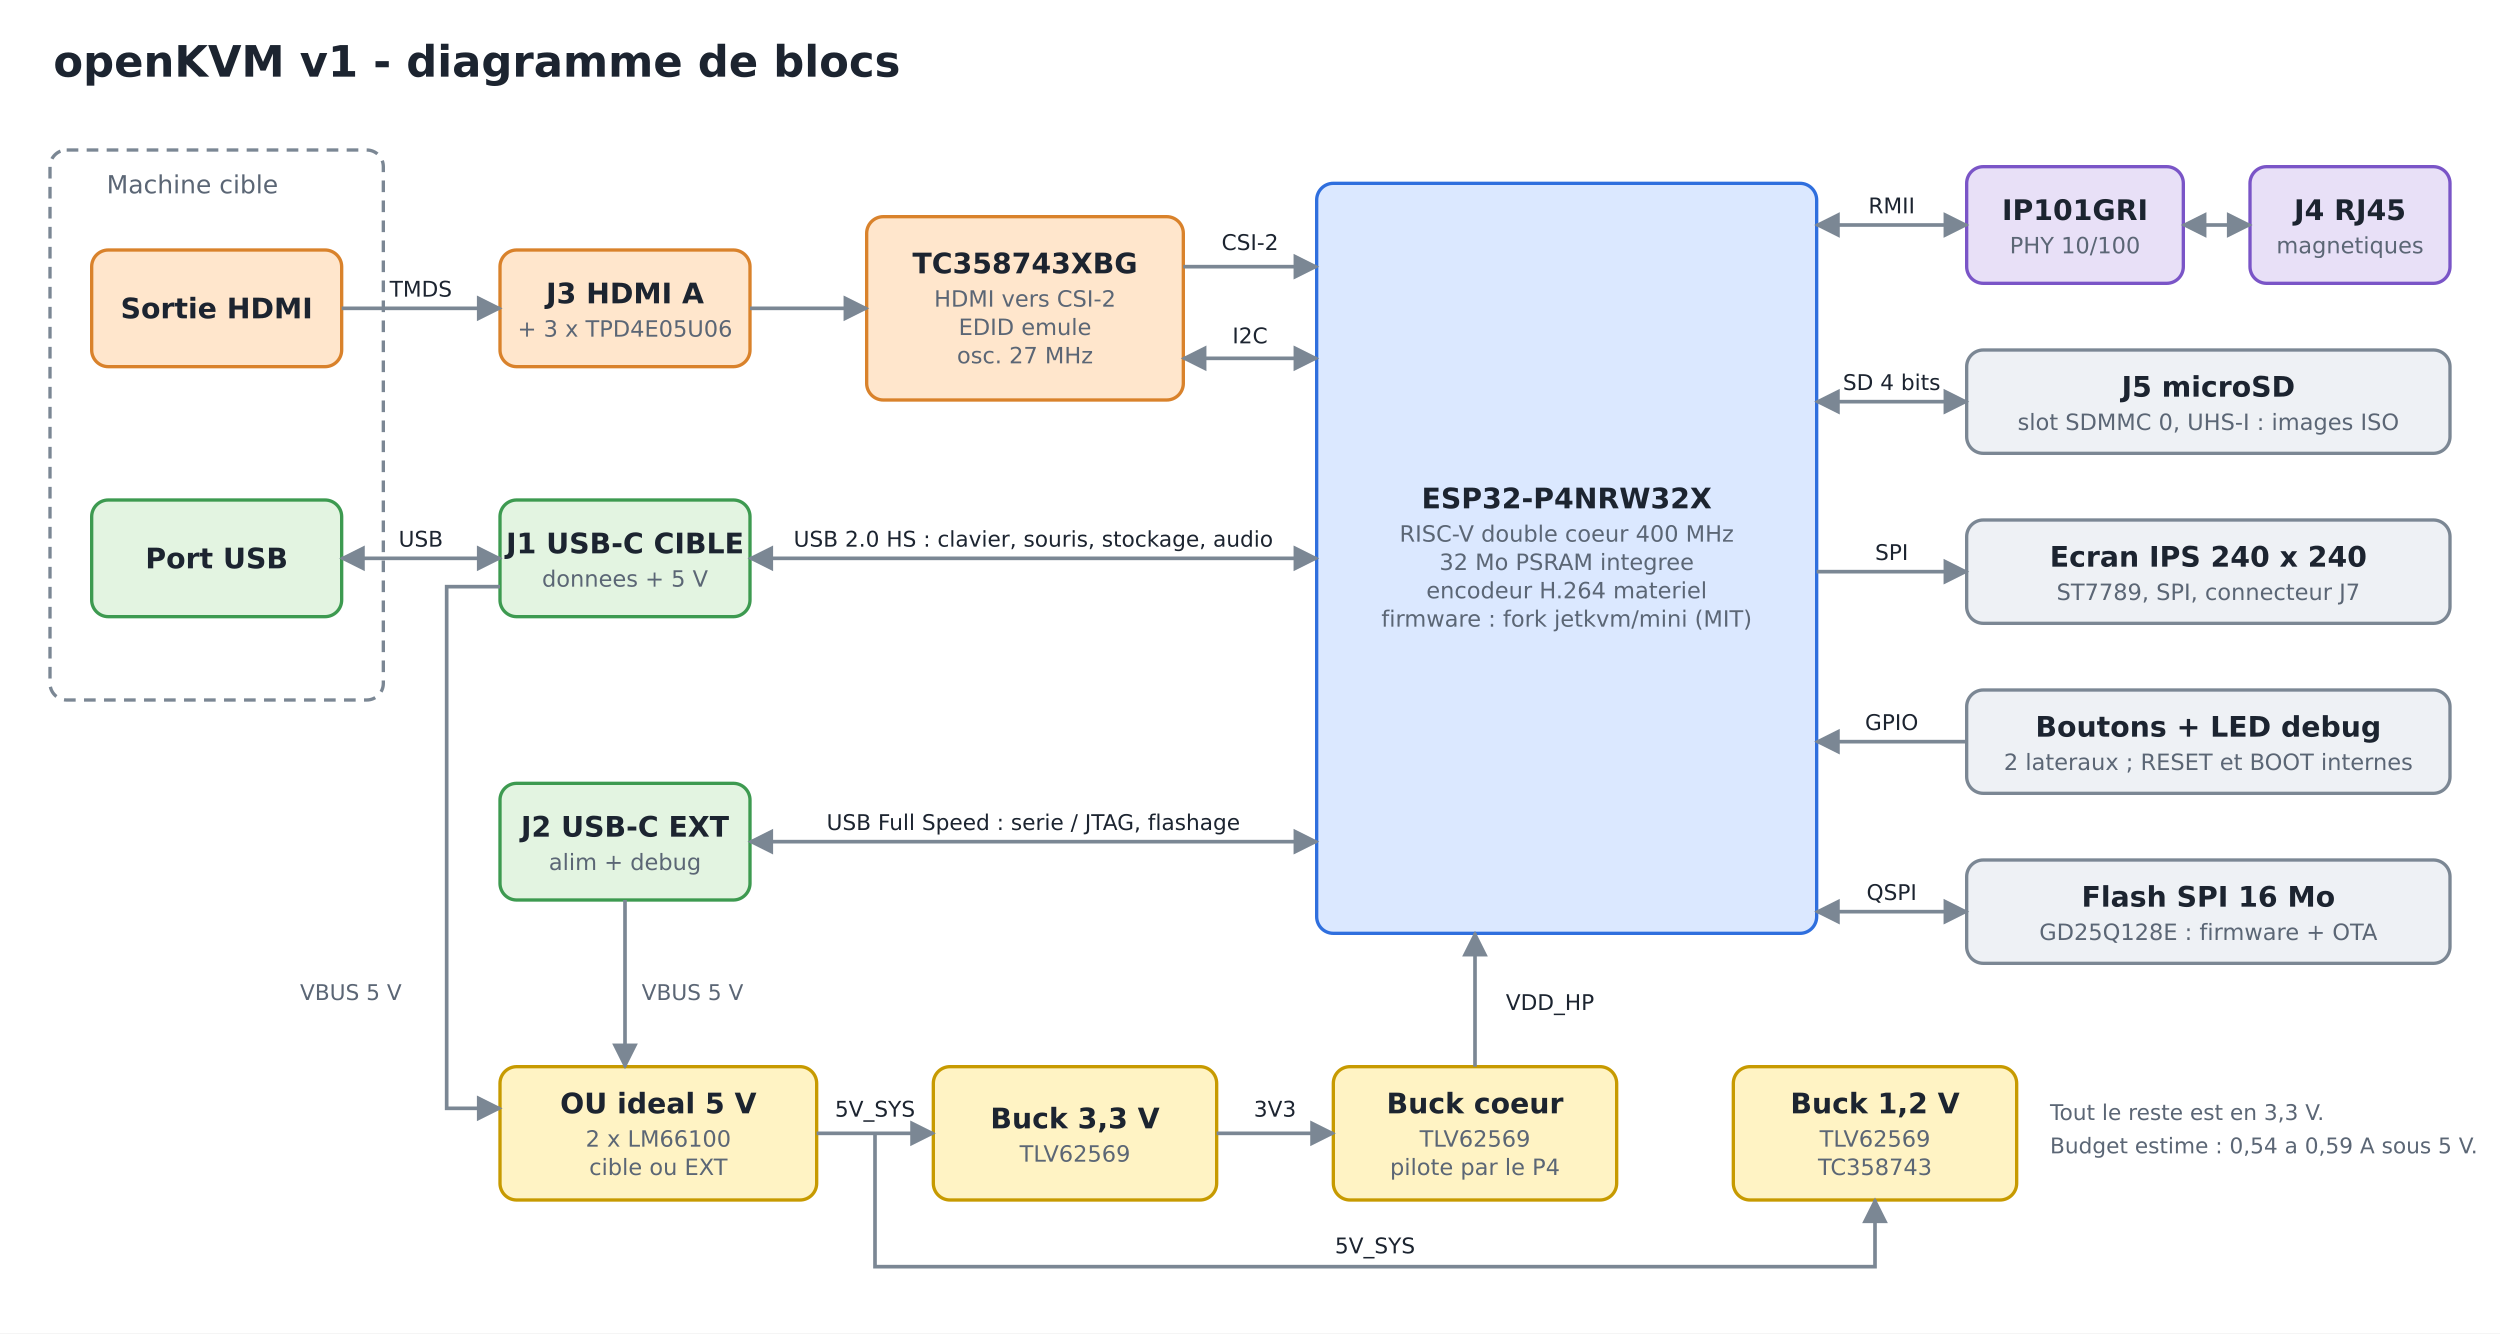
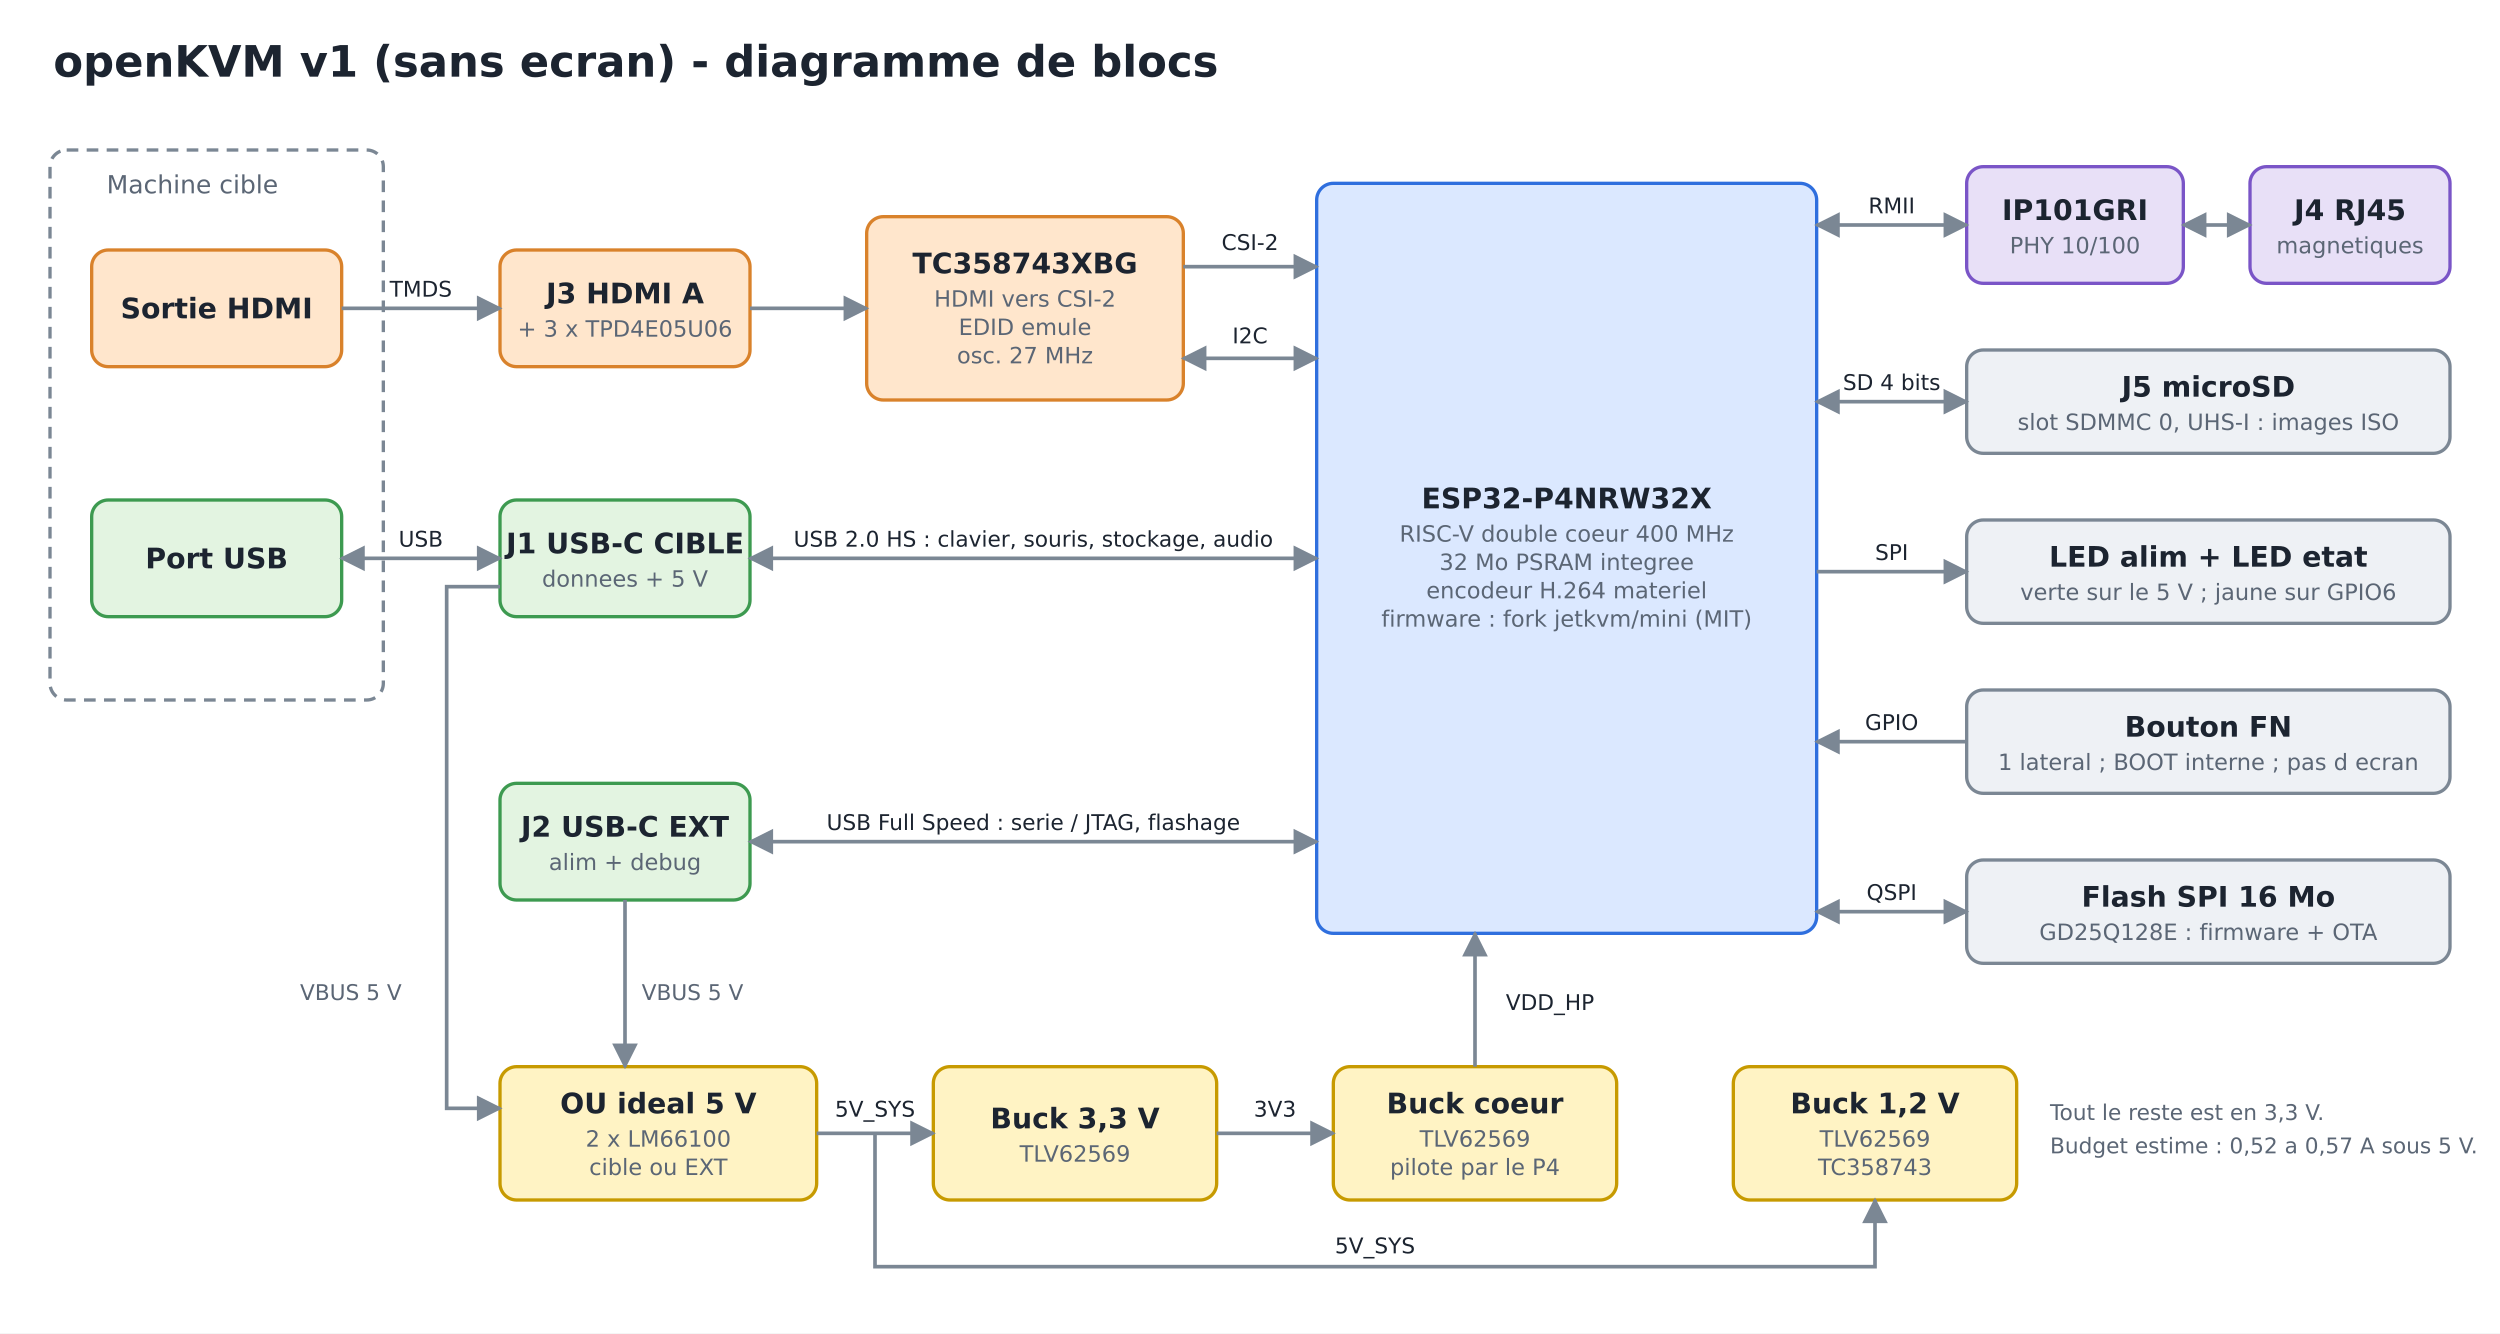
<svg xmlns="http://www.w3.org/2000/svg" viewBox="0 0 1500 800" font-family="DejaVu Sans, Arial, sans-serif">
  <defs>
    <marker id="a" viewBox="0 0 10 10" refX="9" refY="5" markerWidth="7" markerHeight="7" orient="auto-start-reverse">
      <path d="M0,0 L10,5 L0,10 z" fill="#7b8794" />
    </marker>
  </defs>
  <rect width="1500" height="800" fill="#ffffff" />
-   <text x="32" y="46" font-size="26" font-weight="700" fill="#1c2430">openKVM v1 - diagramme de blocs</text>
+   <text x="32" y="46" font-size="26" font-weight="700" fill="#1c2430">openKVM v1 (sans ecran) - diagramme de blocs</text>
  <rect x="30" y="90" width="200" height="330" rx="10" fill="#ffffff" stroke="#7b8794" stroke-width="2" stroke-dasharray="7 5" />
  <text x="130.0" y="261.0" text-anchor="middle" font-size="17" font-weight="700" fill="#1c2430" />
  <text x="64" y="116" font-size="15" fill="#5b6675">Machine cible</text>
  <rect x="55" y="150" width="150" height="70" rx="10" fill="#ffe6cc" stroke="#d9822b" stroke-width="2" />
  <text x="130.0" y="191.0" text-anchor="middle" font-size="17" font-weight="700" fill="#1c2430">Sortie HDMI</text>
  <rect x="55" y="300" width="150" height="70" rx="10" fill="#e3f4e1" stroke="#3d9a50" stroke-width="2" />
  <text x="130.0" y="341.0" text-anchor="middle" font-size="17" font-weight="700" fill="#1c2430">Port USB</text>
  <rect x="300" y="150" width="150" height="70" rx="10" fill="#ffe6cc" stroke="#d9822b" stroke-width="2" />
  <text x="375.0" y="182.0" text-anchor="middle" font-size="17" font-weight="700" fill="#1c2430">J3 HDMI A</text>
  <text x="375.0" y="202.0" text-anchor="middle" font-size="13.5" fill="#5b6675">+ 3 x TPD4E05U06</text>
  <rect x="520" y="130" width="190" height="110" rx="10" fill="#ffe6cc" stroke="#d9822b" stroke-width="2" />
  <text x="615.0" y="164.0" text-anchor="middle" font-size="17" font-weight="700" fill="#1c2430">TC358743XBG</text>
  <text x="615.0" y="184.0" text-anchor="middle" font-size="13.5" fill="#5b6675">HDMI vers CSI-2</text>
  <text x="615.0" y="201.0" text-anchor="middle" font-size="13.5" fill="#5b6675">EDID emule</text>
  <text x="615.0" y="218.0" text-anchor="middle" font-size="13.5" fill="#5b6675">osc. 27 MHz</text>
  <rect x="300" y="300" width="150" height="70" rx="10" fill="#e3f4e1" stroke="#3d9a50" stroke-width="2" />
  <text x="375.0" y="332.0" text-anchor="middle" font-size="17" font-weight="700" fill="#1c2430">J1 USB-C CIBLE</text>
  <text x="375.0" y="352.0" text-anchor="middle" font-size="13.5" fill="#5b6675">donnees + 5 V</text>
  <rect x="300" y="470" width="150" height="70" rx="10" fill="#e3f4e1" stroke="#3d9a50" stroke-width="2" />
  <text x="375.0" y="502.0" text-anchor="middle" font-size="17" font-weight="700" fill="#1c2430">J2 USB-C EXT</text>
  <text x="375.0" y="522.0" text-anchor="middle" font-size="13.5" fill="#5b6675">alim + debug</text>
  <rect x="790" y="110" width="300" height="450" rx="10" fill="#dbe8ff" stroke="#2f6fde" stroke-width="2" />
  <text x="940.0" y="305.0" text-anchor="middle" font-size="17" font-weight="700" fill="#1c2430">ESP32-P4NRW32X</text>
  <text x="940.0" y="325.0" text-anchor="middle" font-size="13.5" fill="#5b6675">RISC-V double coeur 400 MHz</text>
  <text x="940.0" y="342.0" text-anchor="middle" font-size="13.5" fill="#5b6675">32 Mo PSRAM integree</text>
  <text x="940.0" y="359.0" text-anchor="middle" font-size="13.5" fill="#5b6675">encodeur H.264 materiel</text>
  <text x="940.0" y="376.0" text-anchor="middle" font-size="13.5" fill="#5b6675">firmware : fork jetkvm/mini (MIT)</text>
  <rect x="1180" y="100" width="130" height="70" rx="10" fill="#e8e0f7" stroke="#7a55c7" stroke-width="2" />
  <text x="1245.0" y="132.0" text-anchor="middle" font-size="17" font-weight="700" fill="#1c2430">IP101GRI</text>
  <text x="1245.0" y="152.0" text-anchor="middle" font-size="13.5" fill="#5b6675">PHY 10/100</text>
  <rect x="1350" y="100" width="120" height="70" rx="10" fill="#e8e0f7" stroke="#7a55c7" stroke-width="2" />
  <text x="1410.0" y="132.0" text-anchor="middle" font-size="17" font-weight="700" fill="#1c2430">J4 RJ45</text>
  <text x="1410.0" y="152.0" text-anchor="middle" font-size="13.5" fill="#5b6675">magnetiques</text>
  <rect x="1180" y="210" width="290" height="62" rx="10" fill="#eef1f5" stroke="#7b8794" stroke-width="2" />
  <text x="1325.0" y="238.0" text-anchor="middle" font-size="17" font-weight="700" fill="#1c2430">J5 microSD</text>
  <text x="1325.0" y="258.0" text-anchor="middle" font-size="13.5" fill="#5b6675">slot SDMMC 0, UHS-I : images ISO</text>
  <rect x="1180" y="312" width="290" height="62" rx="10" fill="#eef1f5" stroke="#7b8794" stroke-width="2" />
-   <text x="1325.0" y="340.0" text-anchor="middle" font-size="17" font-weight="700" fill="#1c2430">Ecran IPS 240 x 240</text>
-   <text x="1325.0" y="360.0" text-anchor="middle" font-size="13.5" fill="#5b6675">ST7789, SPI, connecteur J7</text>
+   <text x="1325.0" y="340.0" text-anchor="middle" font-size="17" font-weight="700" fill="#1c2430">LED alim + LED etat</text>
+   <text x="1325.0" y="360.0" text-anchor="middle" font-size="13.5" fill="#5b6675">verte sur le 5 V ; jaune sur GPIO6</text>
  <rect x="1180" y="414" width="290" height="62" rx="10" fill="#eef1f5" stroke="#7b8794" stroke-width="2" />
-   <text x="1325.0" y="442.0" text-anchor="middle" font-size="17" font-weight="700" fill="#1c2430">Boutons + LED debug</text>
-   <text x="1325.0" y="462.0" text-anchor="middle" font-size="13.5" fill="#5b6675">2 lateraux ; RESET et BOOT internes</text>
+   <text x="1325.0" y="442.0" text-anchor="middle" font-size="17" font-weight="700" fill="#1c2430">Bouton FN</text>
+   <text x="1325.0" y="462.0" text-anchor="middle" font-size="13.5" fill="#5b6675">1 lateral ; BOOT interne ; pas d ecran</text>
  <rect x="1180" y="516" width="290" height="62" rx="10" fill="#eef1f5" stroke="#7b8794" stroke-width="2" />
  <text x="1325.0" y="544.0" text-anchor="middle" font-size="17" font-weight="700" fill="#1c2430">Flash SPI 16 Mo</text>
  <text x="1325.0" y="564.0" text-anchor="middle" font-size="13.5" fill="#5b6675">GD25Q128E : firmware + OTA</text>
  <path d="M205,185 L300,185" fill="none" stroke="#7b8794" stroke-width="2.2" marker-end="url(#a)" />
  <text x="252.5" y="178.0" text-anchor="middle" font-size="13" fill="#1c2430" paint-order="stroke" stroke="#ffffff" stroke-width="4">TMDS</text>
  <path d="M450,185 L520,185" fill="none" stroke="#7b8794" stroke-width="2.2" marker-end="url(#a)" />
  <path d="M710,160 L790,160" fill="none" stroke="#7b8794" stroke-width="2.2" marker-end="url(#a)" />
  <text x="750" y="150" text-anchor="middle" font-size="13" fill="#1c2430" paint-order="stroke" stroke="#ffffff" stroke-width="4">CSI-2</text>
  <path d="M710,215 L790,215" fill="none" stroke="#7b8794" stroke-width="2.2" marker-end="url(#a)" marker-start="url(#a)" />
  <text x="750" y="206" text-anchor="middle" font-size="13" fill="#1c2430" paint-order="stroke" stroke="#ffffff" stroke-width="4">I2C</text>
  <path d="M205,335 L300,335" fill="none" stroke="#7b8794" stroke-width="2.2" marker-end="url(#a)" marker-start="url(#a)" />
  <text x="252.5" y="328.0" text-anchor="middle" font-size="13" fill="#1c2430" paint-order="stroke" stroke="#ffffff" stroke-width="4">USB</text>
  <path d="M450,335 L790,335" fill="none" stroke="#7b8794" stroke-width="2.2" marker-end="url(#a)" marker-start="url(#a)" />
  <text x="620.0" y="328.0" text-anchor="middle" font-size="13" fill="#1c2430" paint-order="stroke" stroke="#ffffff" stroke-width="4">USB 2.0 HS : clavier, souris, stockage, audio</text>
  <path d="M450,505 L790,505" fill="none" stroke="#7b8794" stroke-width="2.2" marker-end="url(#a)" marker-start="url(#a)" />
  <text x="620.0" y="498.0" text-anchor="middle" font-size="13" fill="#1c2430" paint-order="stroke" stroke="#ffffff" stroke-width="4">USB Full Speed : serie / JTAG, flashage</text>
  <path d="M1090,135 L1180,135" fill="none" stroke="#7b8794" stroke-width="2.2" marker-end="url(#a)" marker-start="url(#a)" />
  <text x="1135.0" y="128.0" text-anchor="middle" font-size="13" fill="#1c2430" paint-order="stroke" stroke="#ffffff" stroke-width="4">RMII</text>
  <path d="M1310,135 L1350,135" fill="none" stroke="#7b8794" stroke-width="2.2" marker-end="url(#a)" marker-start="url(#a)" />
  <path d="M1090,241 L1180,241" fill="none" stroke="#7b8794" stroke-width="2.2" marker-end="url(#a)" marker-start="url(#a)" />
  <text x="1135.0" y="234.0" text-anchor="middle" font-size="13" fill="#1c2430" paint-order="stroke" stroke="#ffffff" stroke-width="4">SD 4 bits</text>
  <path d="M1090,343 L1180,343" fill="none" stroke="#7b8794" stroke-width="2.2" marker-end="url(#a)" />
  <text x="1135.0" y="336.0" text-anchor="middle" font-size="13" fill="#1c2430" paint-order="stroke" stroke="#ffffff" stroke-width="4">SPI</text>
  <path d="M1180,445 L1090,445" fill="none" stroke="#7b8794" stroke-width="2.2" marker-end="url(#a)" />
  <text x="1135.0" y="438.0" text-anchor="middle" font-size="13" fill="#1c2430" paint-order="stroke" stroke="#ffffff" stroke-width="4">GPIO</text>
  <path d="M1090,547 L1180,547" fill="none" stroke="#7b8794" stroke-width="2.2" marker-end="url(#a)" marker-start="url(#a)" />
  <text x="1135.0" y="540.0" text-anchor="middle" font-size="13" fill="#1c2430" paint-order="stroke" stroke="#ffffff" stroke-width="4">QSPI</text>
  <rect x="300" y="640" width="190" height="80" rx="10" fill="#fff3c4" stroke="#c79a00" stroke-width="2" />
  <text x="395.0" y="668.0" text-anchor="middle" font-size="17" font-weight="700" fill="#1c2430">OU ideal 5 V</text>
  <text x="395.0" y="688.0" text-anchor="middle" font-size="13.5" fill="#5b6675">2 x LM66100</text>
  <text x="395.0" y="705.0" text-anchor="middle" font-size="13.5" fill="#5b6675">cible ou EXT</text>
  <rect x="560" y="640" width="170" height="80" rx="10" fill="#fff3c4" stroke="#c79a00" stroke-width="2" />
  <text x="645.0" y="677.0" text-anchor="middle" font-size="17" font-weight="700" fill="#1c2430">Buck 3,3 V</text>
  <text x="645.0" y="697.0" text-anchor="middle" font-size="13.5" fill="#5b6675">TLV62569</text>
  <rect x="800" y="640" width="170" height="80" rx="10" fill="#fff3c4" stroke="#c79a00" stroke-width="2" />
  <text x="885.0" y="668.0" text-anchor="middle" font-size="17" font-weight="700" fill="#1c2430">Buck coeur</text>
  <text x="885.0" y="688.0" text-anchor="middle" font-size="13.5" fill="#5b6675">TLV62569</text>
  <text x="885.0" y="705.0" text-anchor="middle" font-size="13.5" fill="#5b6675">pilote par le P4</text>
  <rect x="1040" y="640" width="170" height="80" rx="10" fill="#fff3c4" stroke="#c79a00" stroke-width="2" />
  <text x="1125.0" y="668.0" text-anchor="middle" font-size="17" font-weight="700" fill="#1c2430">Buck 1,2 V</text>
  <text x="1125.0" y="688.0" text-anchor="middle" font-size="13.5" fill="#5b6675">TLV62569</text>
  <text x="1125.0" y="705.0" text-anchor="middle" font-size="13.5" fill="#5b6675">TC358743</text>
  <path d="M300,352 L268,352 L268,665 L300,665" fill="none" stroke="#7b8794" stroke-width="2.2" marker-end="url(#a)" />
  <path d="M375,540 L375,640" fill="none" stroke="#7b8794" stroke-width="2.2" marker-end="url(#a)" />
  <text x="180" y="600" font-size="13" fill="#5b6675">VBUS 5 V</text>
  <text x="385" y="600" font-size="13" fill="#5b6675">VBUS 5 V</text>
  <path d="M490,680 L560,680" fill="none" stroke="#7b8794" stroke-width="2.2" marker-end="url(#a)" />
  <text x="525.0" y="670" text-anchor="middle" font-size="13" fill="#1c2430" paint-order="stroke" stroke="#ffffff" stroke-width="4">5V_SYS</text>
  <path d="M730,680 L800,680" fill="none" stroke="#7b8794" stroke-width="2.2" marker-end="url(#a)" />
  <text x="765.0" y="670" text-anchor="middle" font-size="13" fill="#1c2430" paint-order="stroke" stroke="#ffffff" stroke-width="4">3V3</text>
  <path d="M885,640 L885,560" fill="none" stroke="#7b8794" stroke-width="2.2" marker-end="url(#a)" />
  <text x="930" y="606" text-anchor="middle" font-size="13" fill="#1c2430" paint-order="stroke" stroke="#ffffff" stroke-width="4">VDD_HP</text>
  <path d="M525,680 L525,760 L1125,760 L1125,720" fill="none" stroke="#7b8794" stroke-width="2.2" marker-end="url(#a)" />
  <text x="825" y="752" text-anchor="middle" font-size="13" fill="#1c2430" paint-order="stroke" stroke="#ffffff" stroke-width="4">5V_SYS</text>
  <text x="1230" y="672" font-size="13" fill="#5b6675">Tout le reste est en 3,3 V.</text>
-   <text x="1230" y="692" font-size="13" fill="#5b6675">Budget estime : 0,54 a 0,59 A sous 5 V.</text>
+   <text x="1230" y="692" font-size="13" fill="#5b6675">Budget estime : 0,52 a 0,57 A sous 5 V.</text>
</svg>
